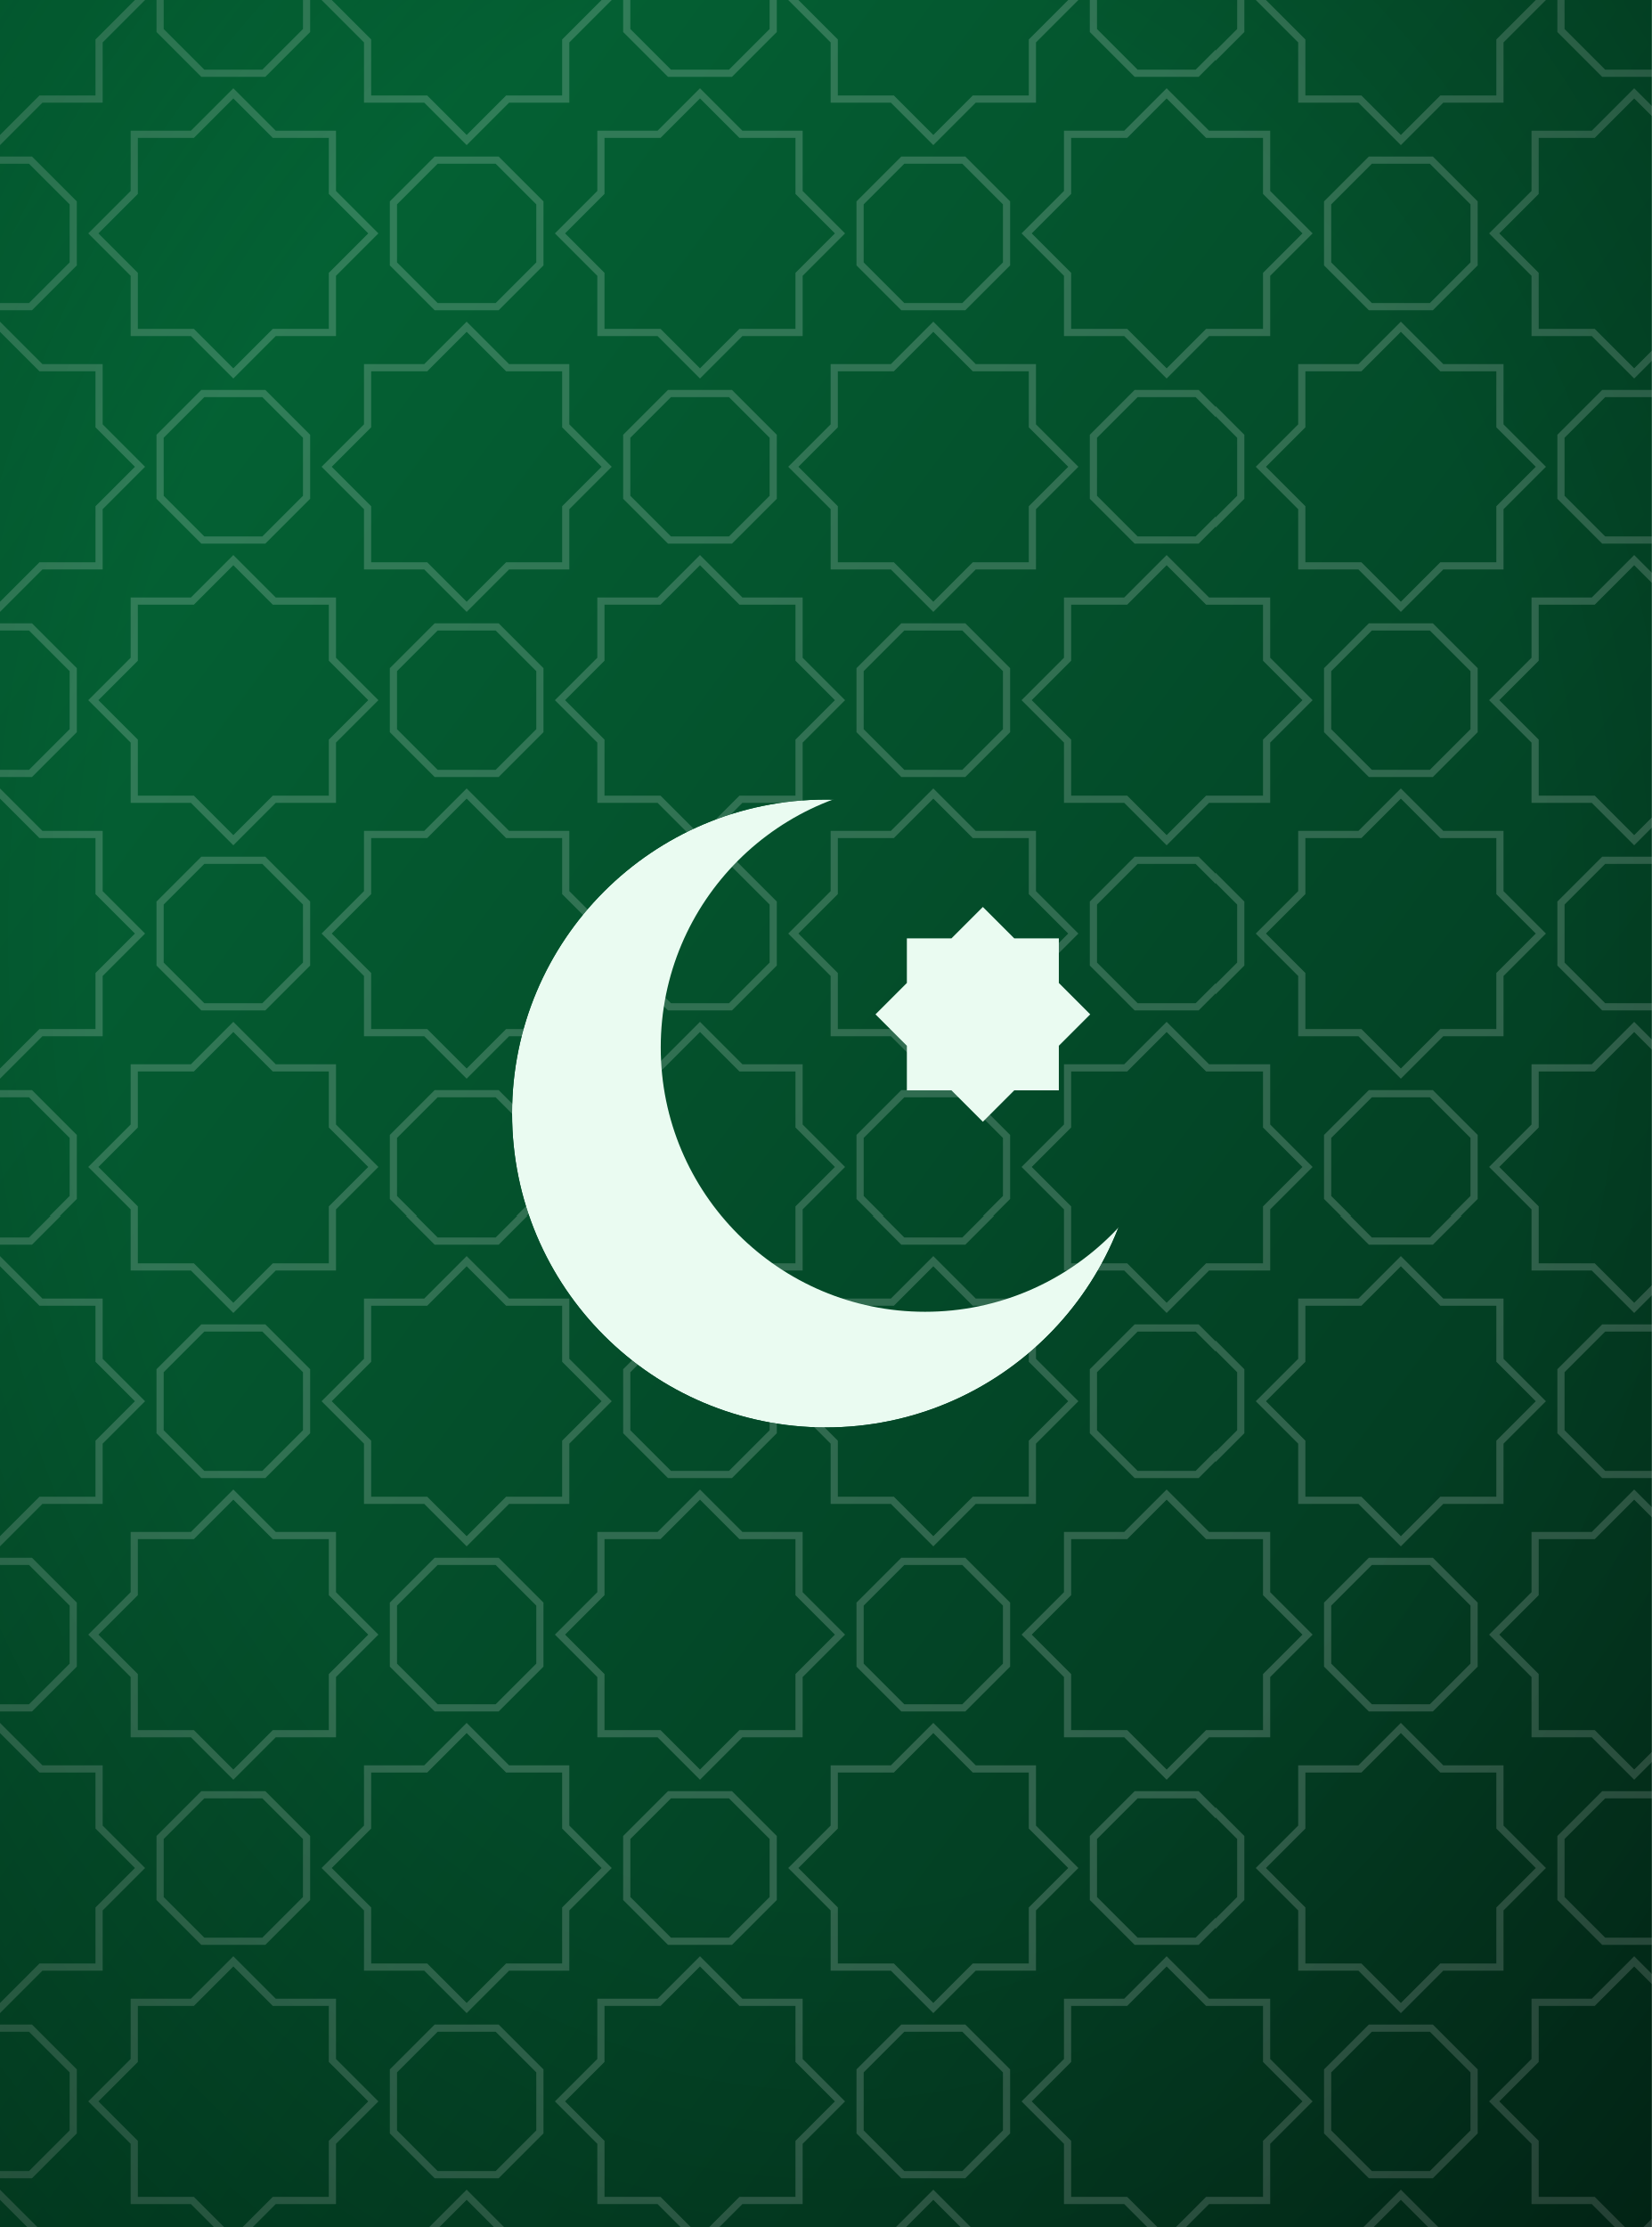
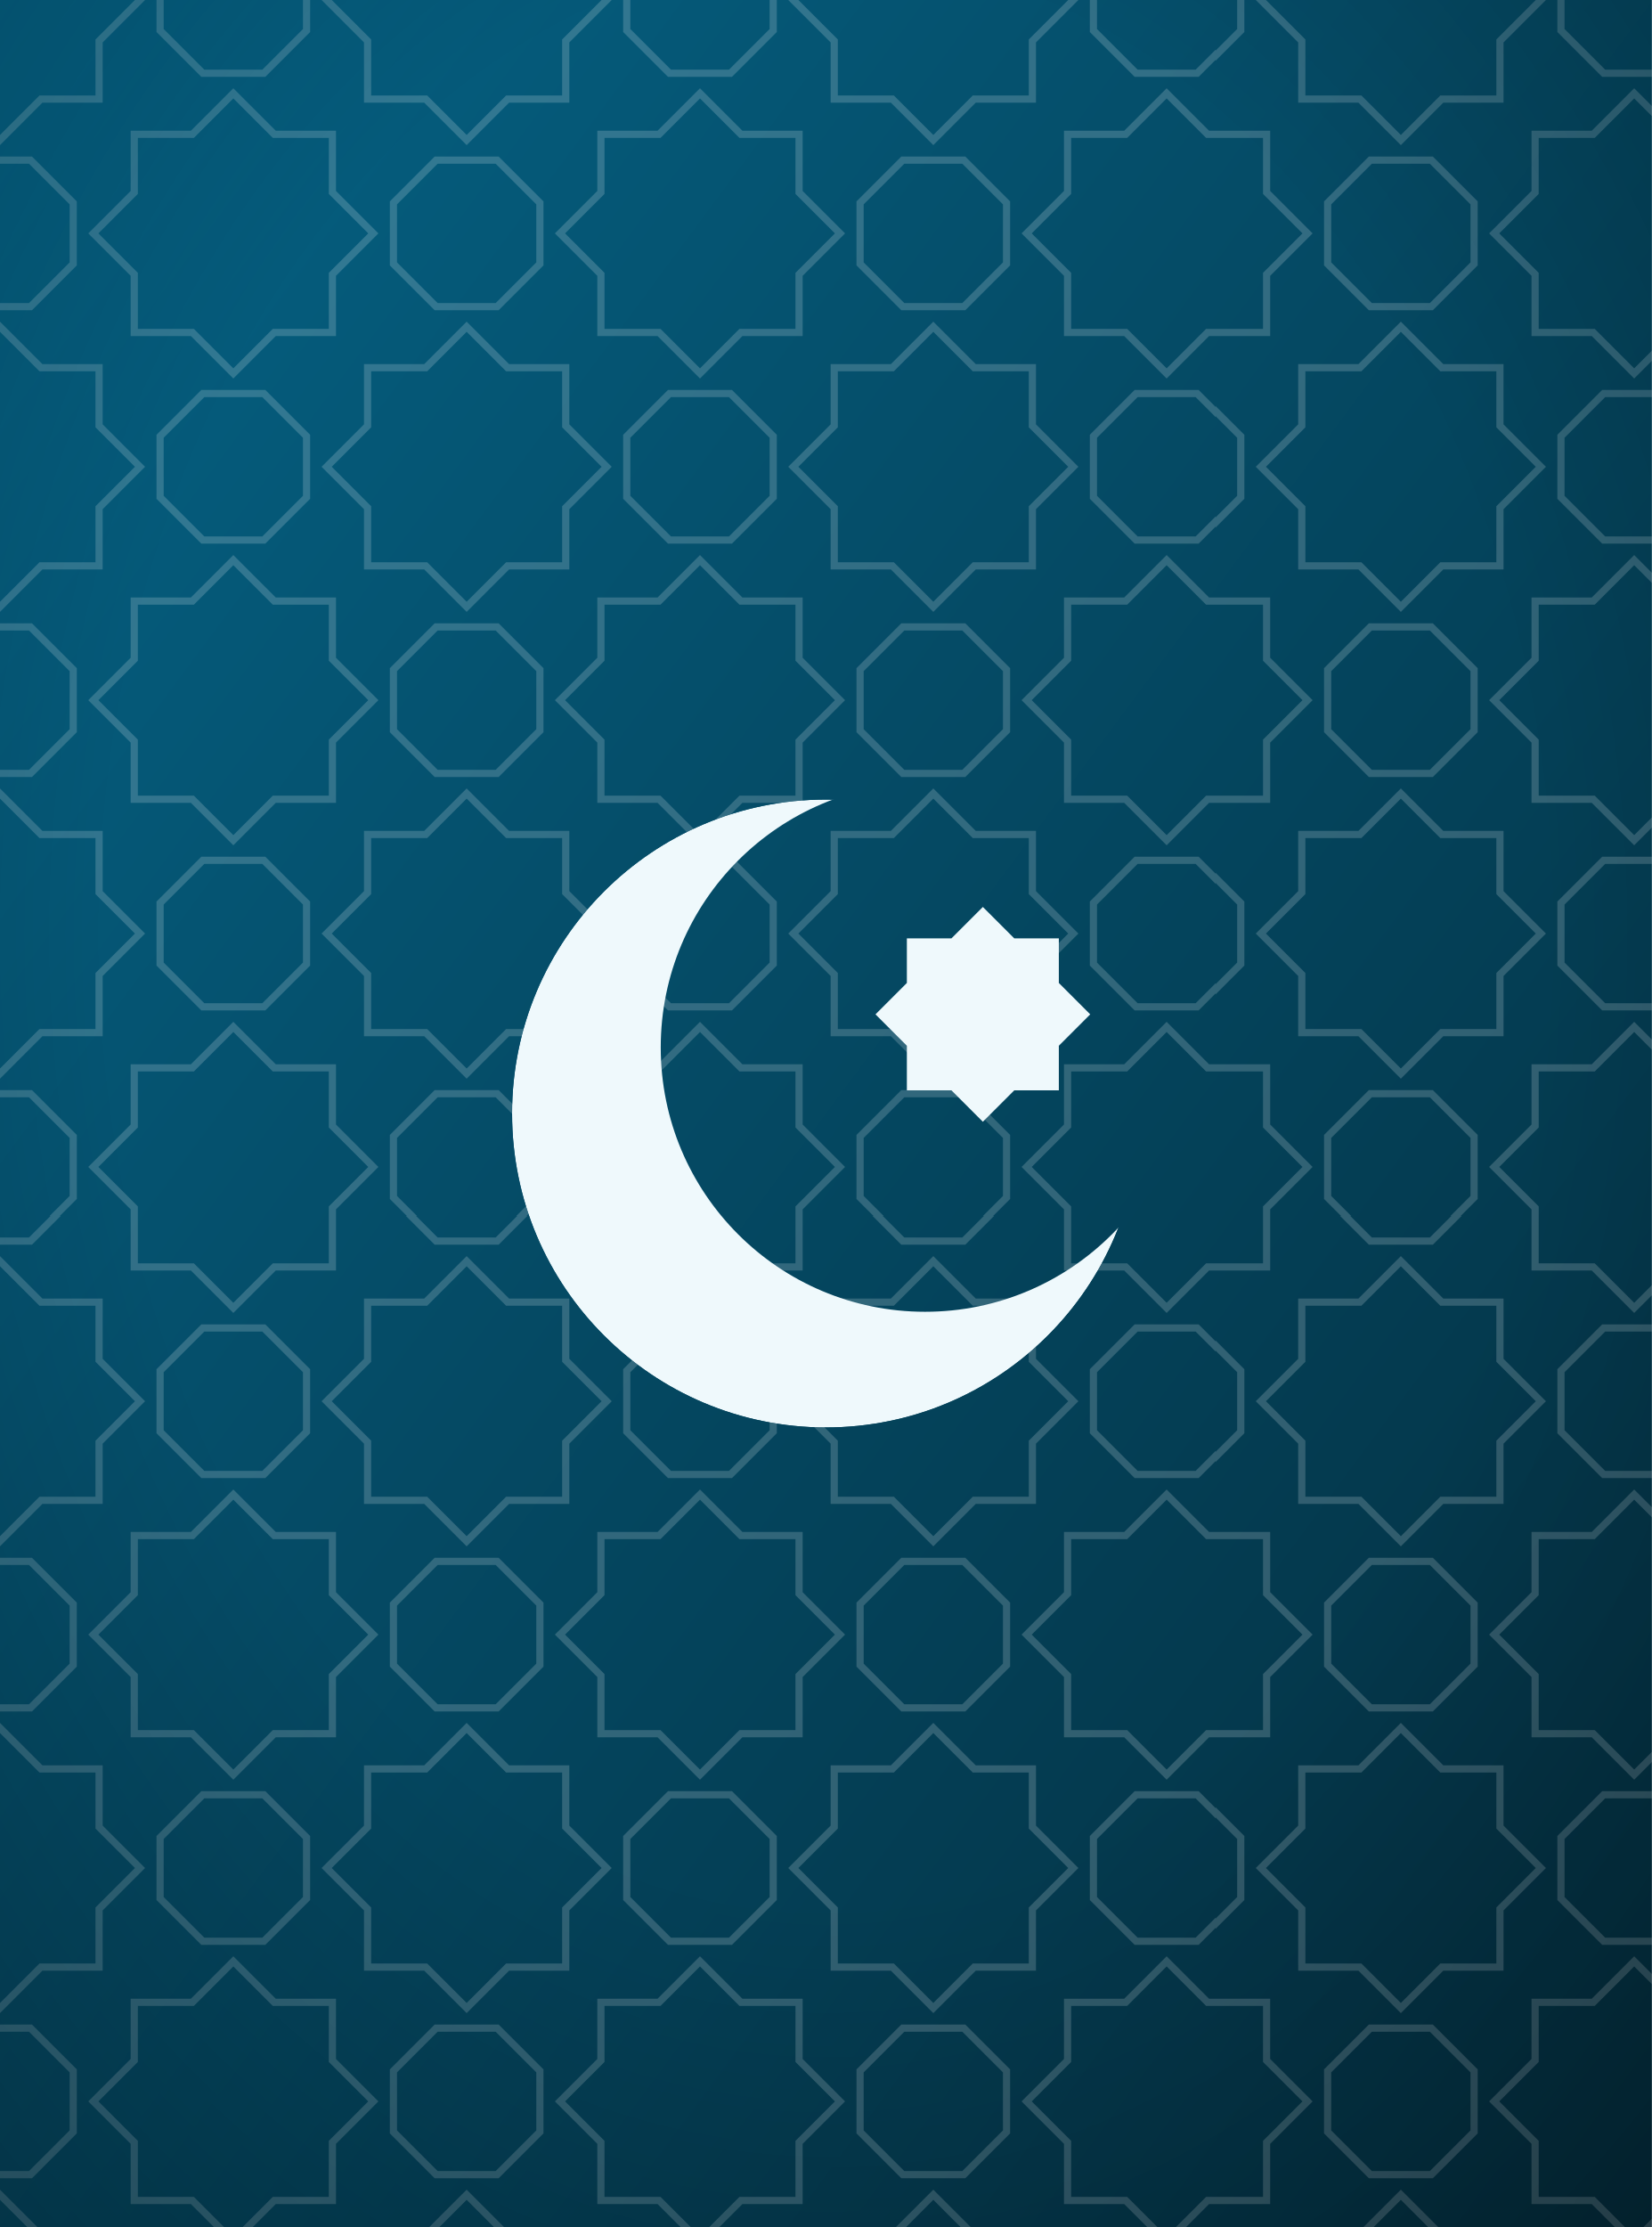
<svg xmlns="http://www.w3.org/2000/svg" viewBox="0 0 460 620" width="460" height="620" preserveAspectRatio="xMidYMid slice">
  <defs>
    <linearGradient id="bg" x1="0" y1="0" x2="1" y2="1">
-       <stop offset="0" stop-color="#046A38" />
-       <stop offset="1" stop-color="#03301C" />
+       <stop offset="0" stop-color="#056386" />
+       <stop offset="1" stop-color="#042C3C" />
    </linearGradient>
    <pattern id="pat" width="130" height="130" patternUnits="userSpaceOnUse">
      <g fill="none" stroke="#ffffff" stroke-width="2" opacity="0.18">
        <polygon points="0.0,-39.0 11.4,-27.6 27.6,-27.6 27.6,-11.4 39.0,0.0 27.6,11.4 27.6,27.6 11.4,27.6 0.0,39.0 -11.4,27.6 -27.6,27.6 -27.6,11.4 -39.0,0.0 -27.6,-11.4 -27.6,-27.6 -11.4,-27.6" />
        <polygon points="130.0,-39.0 141.4,-27.6 157.6,-27.6 157.6,-11.4 169.0,0.0 157.6,11.4 157.6,27.6 141.4,27.6 130.0,39.0 118.6,27.6 102.4,27.6 102.4,11.4 91.0,0.0 102.4,-11.4 102.4,-27.6 118.6,-27.6" />
        <polygon points="0.0,91.0 11.4,102.4 27.6,102.4 27.6,118.6 39.0,130.0 27.6,141.4 27.6,157.6 11.4,157.6 0.0,169.0 -11.4,157.6 -27.6,157.6 -27.6,141.4 -39.0,130.0 -27.6,118.6 -27.6,102.4 -11.4,102.4" />
        <polygon points="130.0,91.0 141.4,102.4 157.6,102.4 157.6,118.6 169.0,130.0 157.6,141.4 157.6,157.6 141.4,157.6 130.0,169.0 118.6,157.6 102.4,157.6 102.4,141.4 91.0,130.0 102.4,118.6 102.4,102.4 118.6,102.4" />
        <polygon points="65.0,26.0 76.4,37.4 92.6,37.4 92.6,53.6 104.0,65.0 92.6,76.4 92.6,92.6 76.4,92.6 65.0,104.0 53.6,92.6 37.4,92.6 37.4,76.4 26.0,65.0 37.4,53.6 37.4,37.4 53.6,37.4" />
        <polygon points="85.4,8.5 73.5,20.4 56.5,20.4 44.6,8.5 44.6,-8.5 56.5,-20.4 73.5,-20.4 85.4,-8.5" />
        <polygon points="20.4,73.5 8.5,85.4 -8.5,85.4 -20.4,73.5 -20.4,56.5 -8.5,44.6 8.5,44.6 20.4,56.5" />
        <polygon points="150.4,73.5 138.5,85.4 121.5,85.4 109.6,73.5 109.6,56.5 121.5,44.6 138.5,44.6 150.4,56.5" />
        <polygon points="85.4,138.5 73.5,150.4 56.5,150.4 44.6,138.5 44.6,121.5 56.5,109.6 73.5,109.6 85.4,121.5" />
      </g>
    </pattern>
    <radialGradient id="vig" cx="50%" cy="42%" r="78%">
      <stop offset="0.55" stop-color="#000" stop-opacity="0" />
      <stop offset="1" stop-color="#000" stop-opacity="0.28" />
    </radialGradient>
  </defs>
  <rect width="460" height="620" fill="url(#bg)" />
  <rect width="460" height="620" fill="url(#pat)" />
  <g opacity="1" transform="translate(115.0 195.0) scale(1.150)">
    <mask id="m-crescent" maskUnits="userSpaceOnUse" x="0" y="0" width="200" height="200">
      <rect x="0" y="0" width="200" height="200" fill="#000" />
      <circle cx="100" cy="100" r="76" fill="#fff" />
      <circle cx="124" cy="84" r="64" fill="#000" />
    </mask>
-     <g fill="#EAFBF1">
+     <g fill="#EFF9FC">
      <circle cx="100" cy="100" r="76" mask="url(#m-crescent)" />
      <polygon points="138.0,50.0 145.6,57.6 156.4,57.6 156.4,68.4 164.0,76.0 156.4,83.6 156.4,94.4 145.6,94.4 138.0,102.0 130.4,94.4 119.6,94.4 119.6,83.6 112.0,76.0 119.6,68.4 119.6,57.6 130.4,57.6" />
    </g>
  </g>
  <rect width="460" height="620" fill="url(#vig)" />
</svg>
